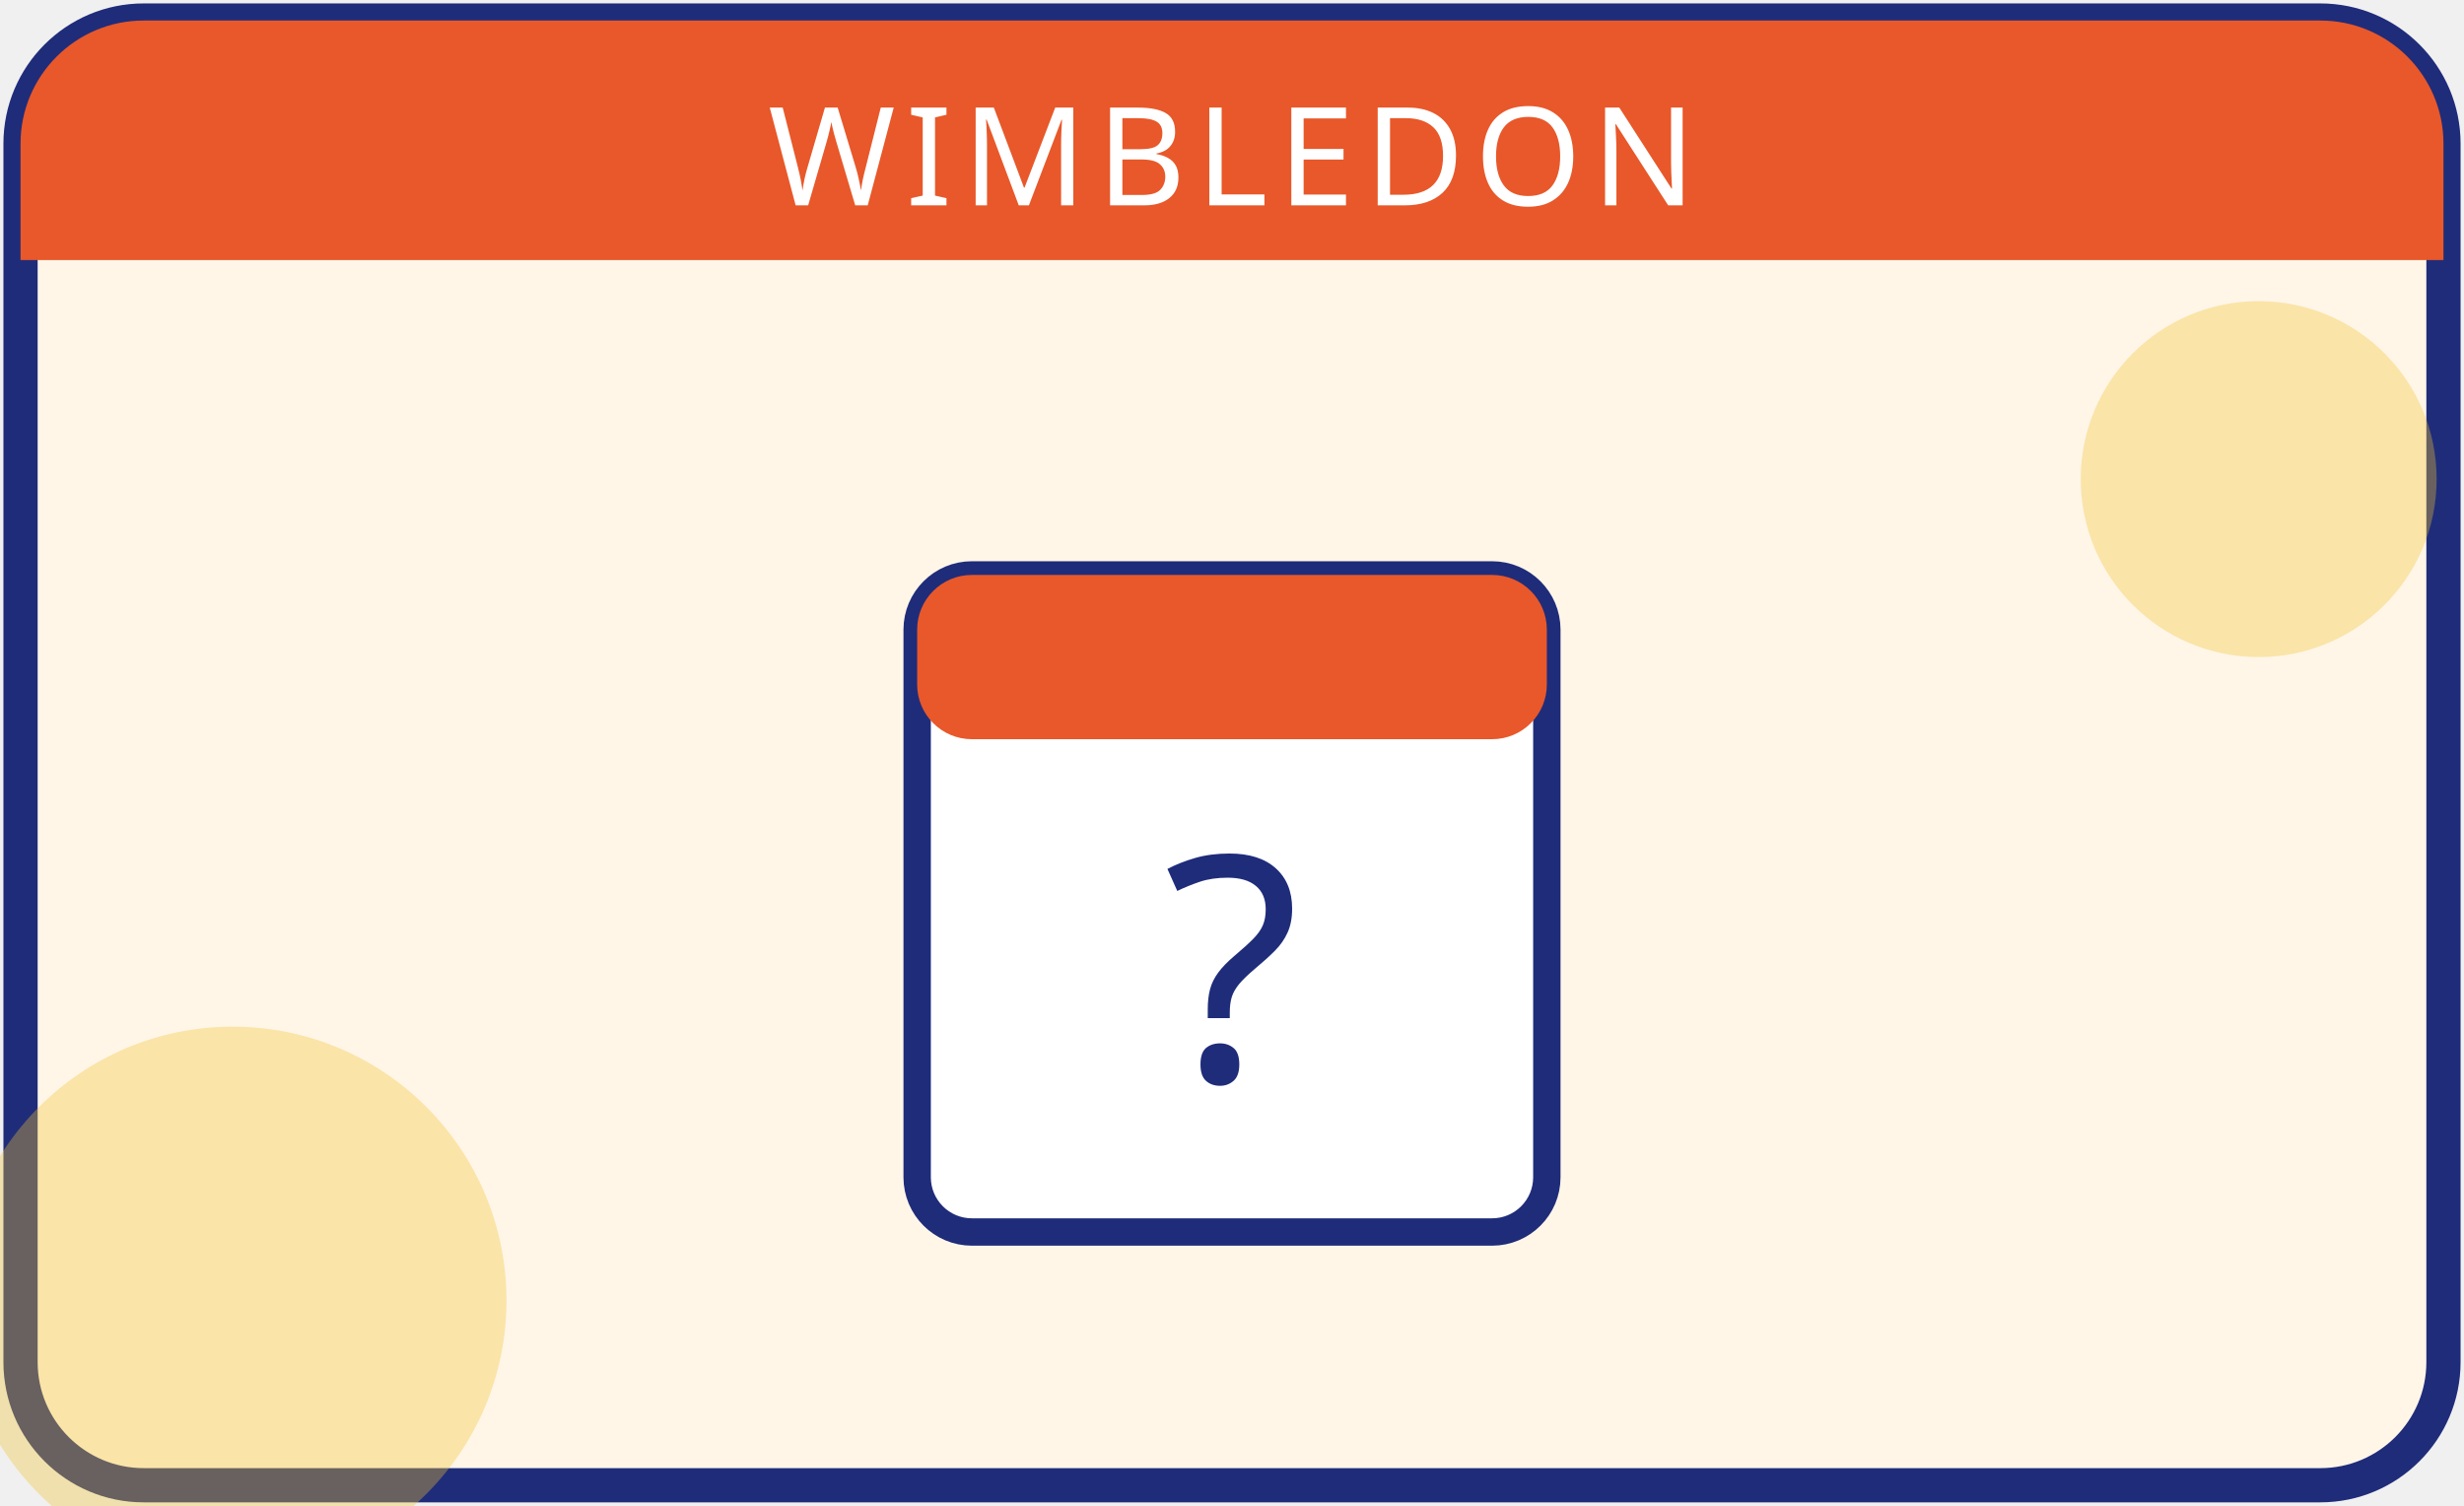
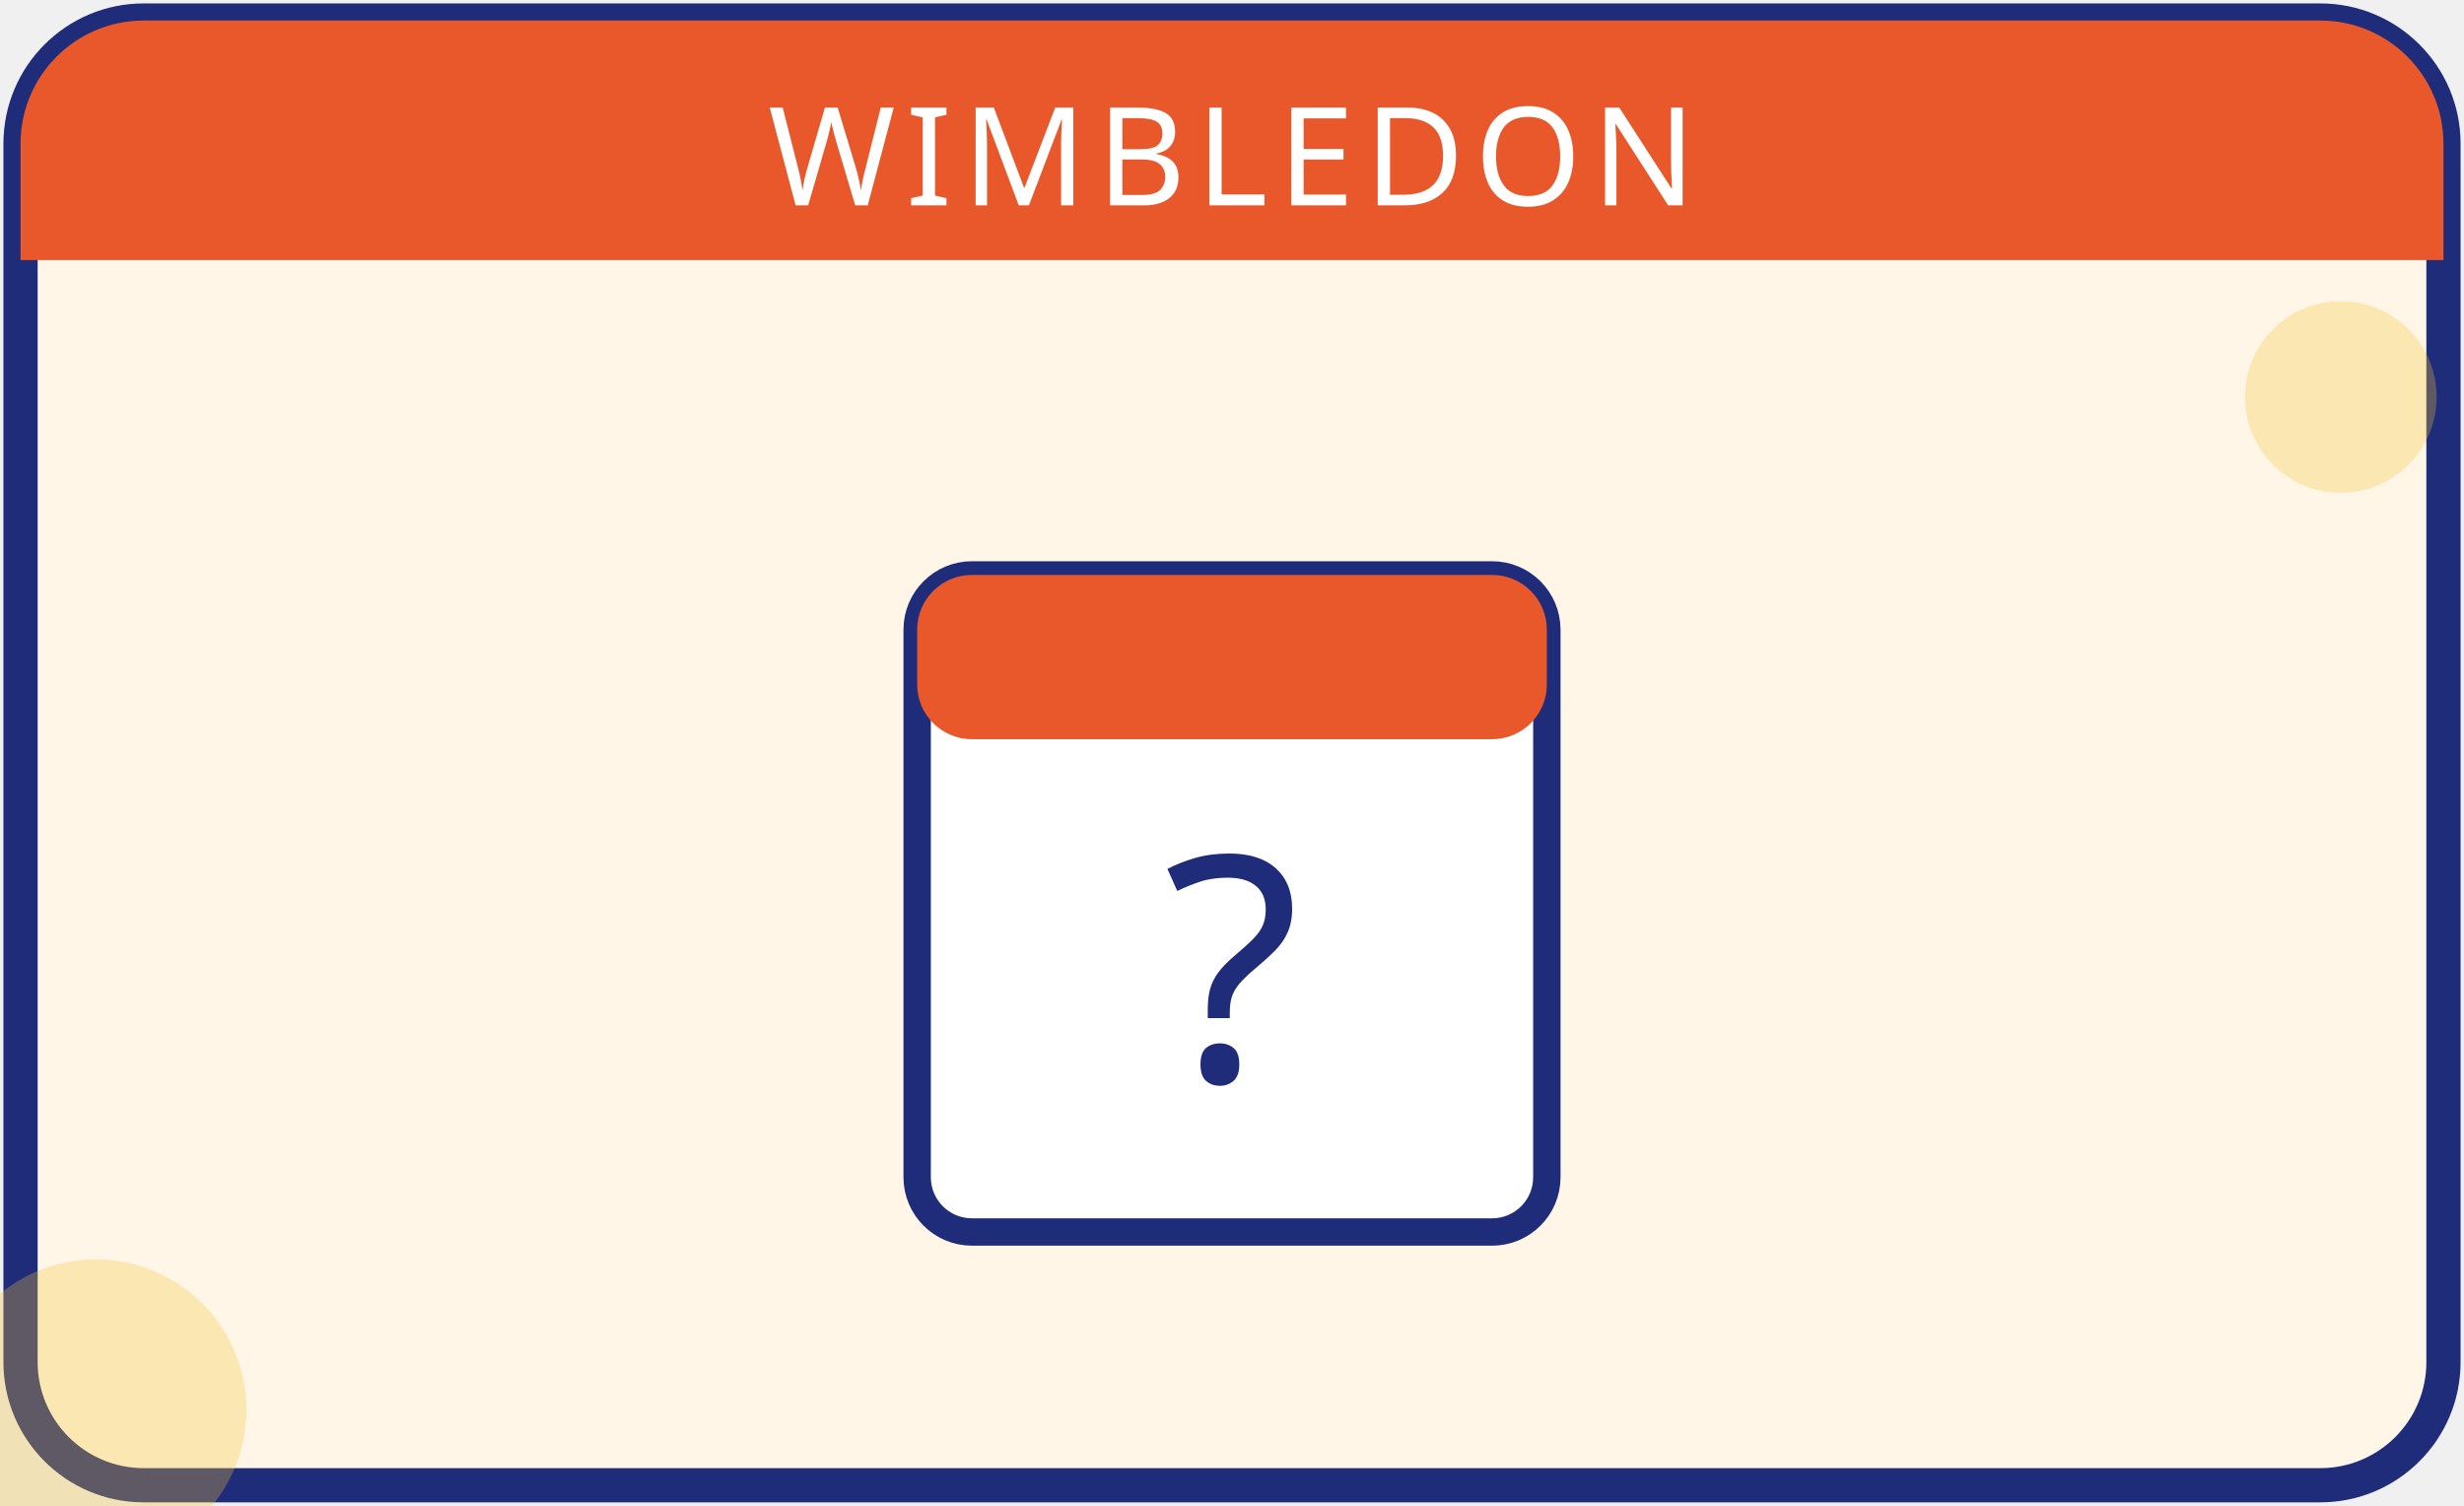
<svg xmlns="http://www.w3.org/2000/svg" viewBox="0 0 360 220" role="img" aria-label="Sports">
  <rect x="3" y="3" width="354" height="214" rx="18" fill="#FFF6E8" stroke="#1F2C7A" stroke-width="5" />
  <path d="M3 21a18 18 0 0 1 18-18h318a18 18 0 0 1 18 18v17H3z" fill="#E8582A" />
  <text x="180" y="30" text-anchor="middle" font-family="Anton,Impact,'Arial Narrow Bold',sans-serif" font-size="20" letter-spacing="1.5" fill="#fff">WIMBLEDON</text>
-   <circle cx="34" cy="190" r="40" fill="#F2C230" opacity=".35" />
-   <circle cx="330" cy="70" r="26" fill="#F2C230" opacity=".35" />
+   <circle cx="14" cy="206" r="22" fill="#F2C230" opacity=".3" />
+   <circle cx="342" cy="58" r="14" fill="#F2C230" opacity=".3" />
  <g transform="translate(180 128)">
    <rect x="-46" y="-44" width="92" height="96" rx="8" fill="#fff" stroke="#1F2C7A" stroke-width="4" />
    <rect x="-46" y="-44" width="92" height="24" rx="8" fill="#E8582A" />
    <text y="30" text-anchor="middle" font-family="Anton,Impact,'Arial Narrow Bold',sans-serif" font-size="46" fill="#1F2C7A">?</text>
  </g>
</svg>
